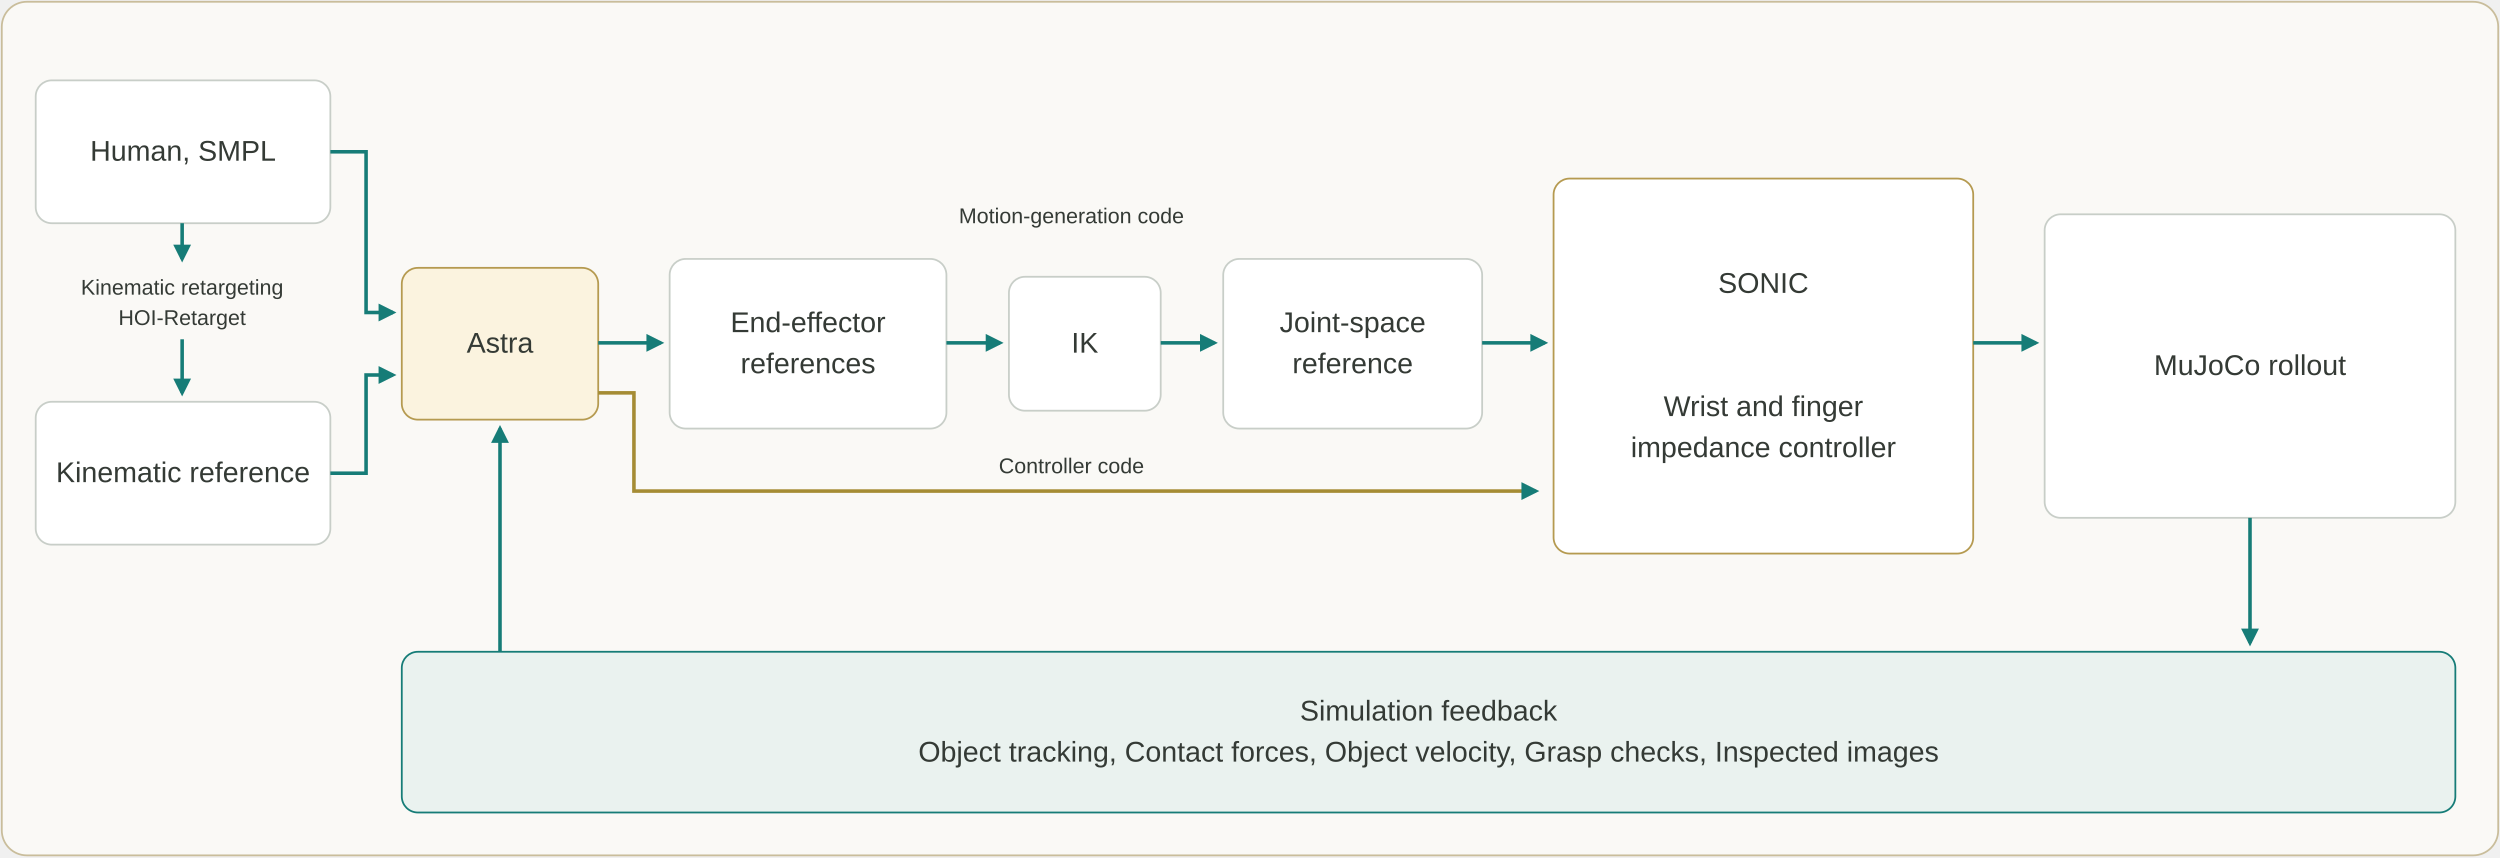
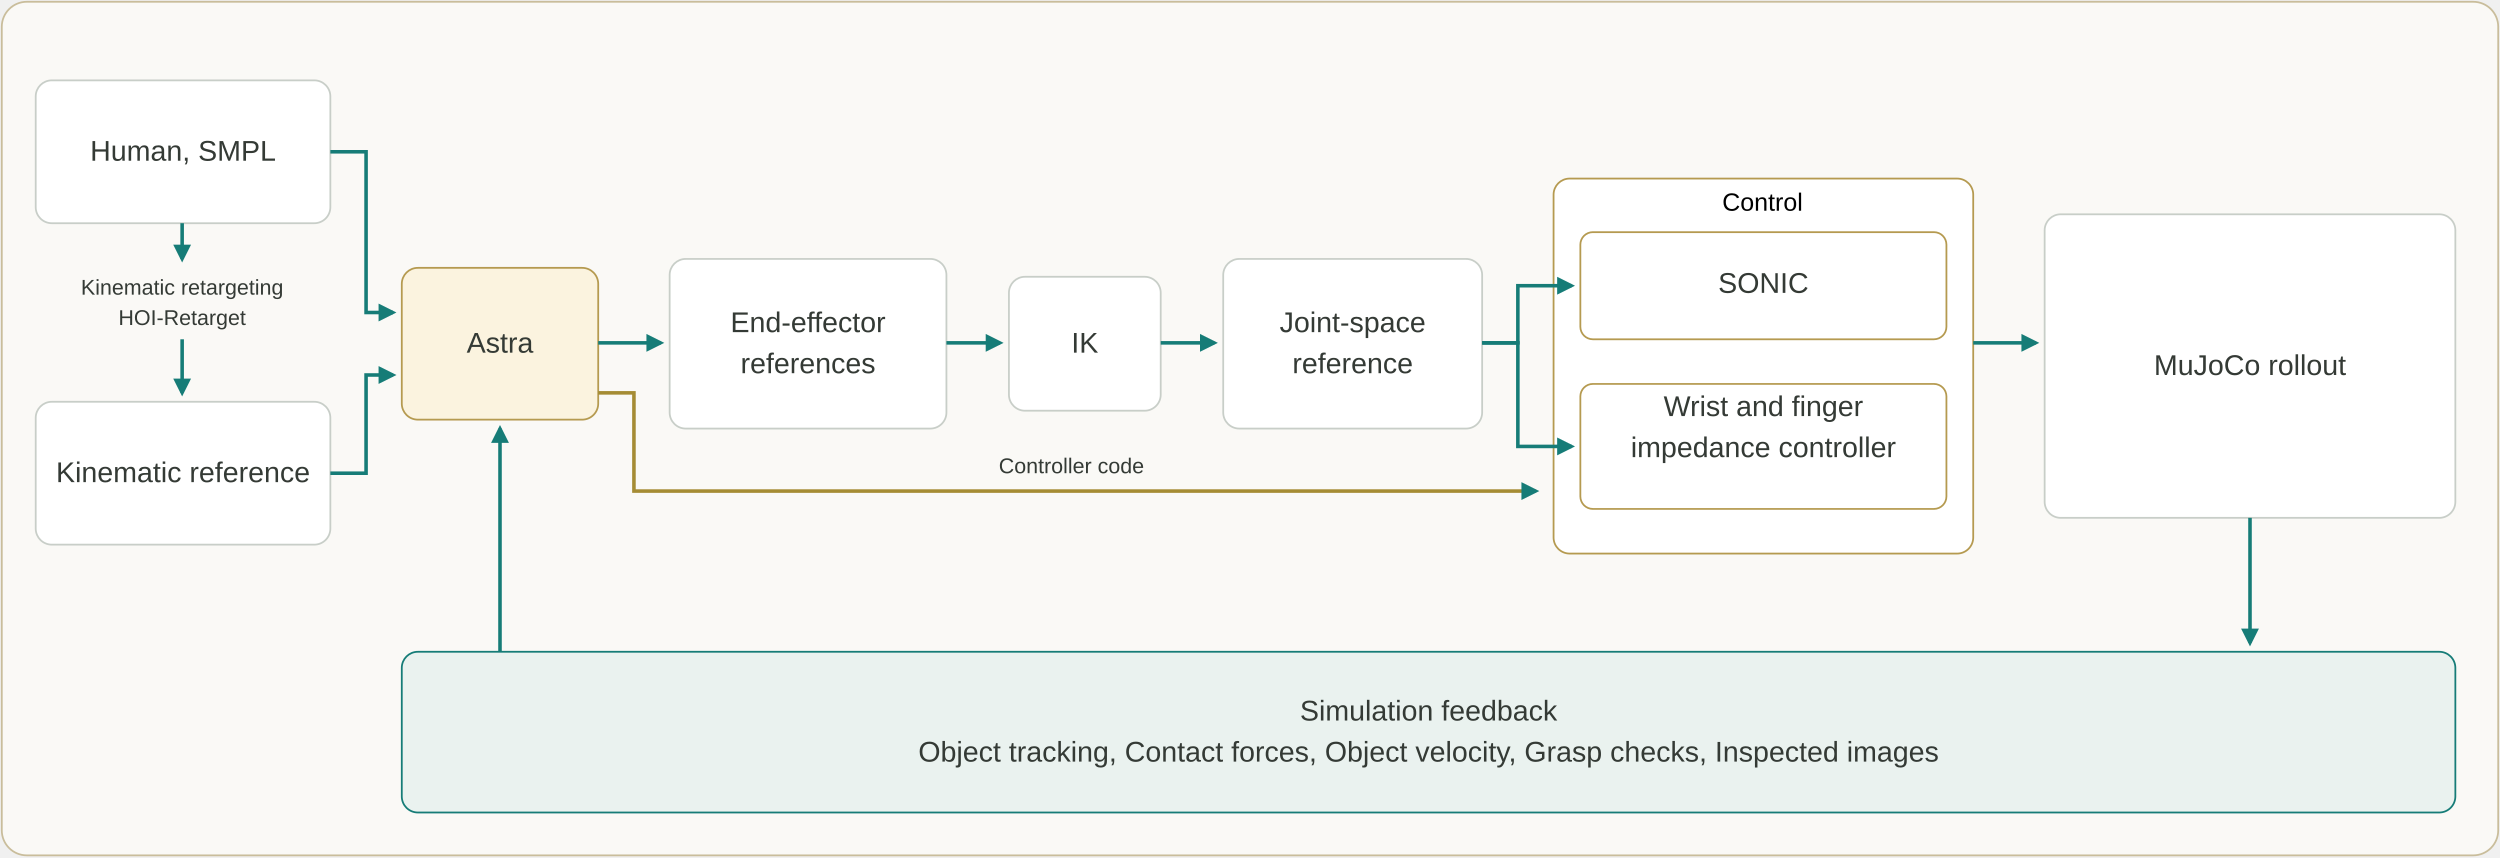
<svg xmlns="http://www.w3.org/2000/svg" width="1400" height="480" viewBox="0 0 1400 480" role="img" aria-labelledby="title desc">
  <defs>
    <marker id="arrow" viewBox="0 0 10 10" refX="8" refY="5" markerWidth="5" markerHeight="5" orient="auto">
      <path d="M0 0L10 5L0 10Z" fill="#167c77" />
    </marker>
  </defs>
  <rect x="1" y="1" width="1398" height="478" rx="14" fill="#faf9f6" stroke="#c9bd9b" />
  <rect x="20" y="45" width="165" height="80" rx="9" fill="#fff" stroke="#c8cec8" />
  <text x="102.5" y="90.0" text-anchor="middle" font-family="Arial,sans-serif" font-size="16" fill="#343a35">Human, SMPL</text>
  <rect x="20" y="225" width="165" height="80" rx="9" fill="#fff" stroke="#c8cec8" />
  <text x="102.5" y="270.0" text-anchor="middle" font-family="Arial,sans-serif" font-size="16" fill="#343a35">Kinematic reference</text>
  <path d="M102 125V145" fill="none" stroke="#167c77" stroke-width="2" marker-end="url(#arrow)" />
  <path d="M102 190V220" fill="none" stroke="#167c77" stroke-width="2" marker-end="url(#arrow)" />
  <text x="102" y="165" text-anchor="middle" font-family="Arial,sans-serif" font-size="12" fill="#343a35">Kinematic retargeting</text>
  <text x="102" y="182" text-anchor="middle" font-family="Arial,sans-serif" font-size="12" fill="#343a35">HOI-Retarget</text>
  <rect x="225" y="150" width="110" height="85" rx="9" fill="#fbf3df" stroke="#b59a50" />
  <text x="280.0" y="197.5" text-anchor="middle" font-family="Arial,sans-serif" font-size="16" fill="#343a35">Astra</text>
  <rect x="375" y="145" width="155" height="95" rx="9" fill="#fff" stroke="#c8cec8" />
  <text x="452.5" y="186.0" text-anchor="middle" font-family="Arial,sans-serif" font-size="16" fill="#343a35">End-effector</text>
  <text x="452.5" y="209.0" text-anchor="middle" font-family="Arial,sans-serif" font-size="16" fill="#343a35">references</text>
  <rect x="565" y="155" width="85" height="75" rx="9" fill="#fff" stroke="#c8cec8" />
  <text x="607.5" y="197.5" text-anchor="middle" font-family="Arial,sans-serif" font-size="16" fill="#343a35">IK</text>
  <rect x="685" y="145" width="145" height="95" rx="9" fill="#fff" stroke="#c8cec8" />
  <text x="757.5" y="186.0" text-anchor="middle" font-family="Arial,sans-serif" font-size="16" fill="#343a35">Joint-space</text>
  <text x="757.5" y="209.0" text-anchor="middle" font-family="Arial,sans-serif" font-size="16" fill="#343a35">reference</text>
  <rect x="870" y="100" width="235" height="210" rx="9" fill="#fff" stroke="#b59a50" />
+   <rect x="885" y="130" width="205" height="60" rx="7" fill="#fff" stroke="#b59a50" />
+   <rect x="885" y="215" width="205" height="70" rx="7" fill="#fff" stroke="#b59a50" />
+   <text x="987" y="118" text-anchor="middle" font-family="Arial" font-size="14">Control</text>
  <text x="987.5" y="164.0" text-anchor="middle" font-family="Arial,sans-serif" font-size="16" fill="#343a35">SONIC</text>
  <text x="987.5" y="187.0" text-anchor="middle" font-family="Arial,sans-serif" font-size="16" fill="#343a35" />
  <text x="987.5" y="210.0" text-anchor="middle" font-family="Arial,sans-serif" font-size="16" fill="#343a35" />
  <text x="987.5" y="233.0" text-anchor="middle" font-family="Arial,sans-serif" font-size="16" fill="#343a35">Wrist and finger</text>
  <text x="987.5" y="256.0" text-anchor="middle" font-family="Arial,sans-serif" font-size="16" fill="#343a35">impedance controller</text>
  <rect x="1145" y="120" width="230" height="170" rx="9" fill="#fff" stroke="#c8cec8" />
  <text x="1260.0" y="210.0" text-anchor="middle" font-family="Arial,sans-serif" font-size="16" fill="#343a35">MuJoCo rollout</text>
  <path d="M185 85H205V175H220" fill="none" stroke="#167c77" stroke-width="2" marker-end="url(#arrow)" />
  <path d="M185 265H205V210H220" fill="none" stroke="#167c77" stroke-width="2" marker-end="url(#arrow)" />
  <path d="M335 192H370" fill="none" stroke="#167c77" stroke-width="2" marker-end="url(#arrow)" />
  <path d="M530 192H560" fill="none" stroke="#167c77" stroke-width="2" marker-end="url(#arrow)" />
  <path d="M650 192H680" fill="none" stroke="#167c77" stroke-width="2" marker-end="url(#arrow)" />
-   <path d="M830 192H865" fill="none" stroke="#167c77" stroke-width="2" marker-end="url(#arrow)" />
+   <path d="M830 192H850V160H880" fill="none" stroke="#167c77" stroke-width="2" marker-end="url(#arrow)" />
+   <path d="M830 192H850V250H880" fill="none" stroke="#167c77" stroke-width="2" marker-end="url(#arrow)" />
  <path d="M1105 192H1140" fill="none" stroke="#167c77" stroke-width="2" marker-end="url(#arrow)" />
-   <text x="600" y="125" text-anchor="middle" font-family="Arial,sans-serif" font-size="12" fill="#343a35">Motion-generation code</text>
  <path d="M335 220H355V275H860" fill="none" stroke="#a58c34" stroke-width="2" marker-end="url(#arrow)" />
  <text x="600" y="265" text-anchor="middle" font-family="Arial,sans-serif" font-size="12" fill="#343a35">Controller code</text>
  <rect x="225" y="365" width="1150" height="90" rx="9" fill="#eaf2ef" stroke="#167c77" />
  <text x="800.0" y="403.5" text-anchor="middle" font-family="Arial,sans-serif" font-size="16" fill="#343a35">Simulation feedback</text>
  <text x="800.0" y="426.5" text-anchor="middle" font-family="Arial,sans-serif" font-size="16" fill="#343a35">Object tracking, Contact forces, Object velocity, Grasp checks, Inspected images</text>
  <path d="M1260 290V360" fill="none" stroke="#167c77" stroke-width="2" marker-end="url(#arrow)" />
  <path d="M280 365V240" fill="none" stroke="#167c77" stroke-width="2" marker-end="url(#arrow)" />
</svg>
